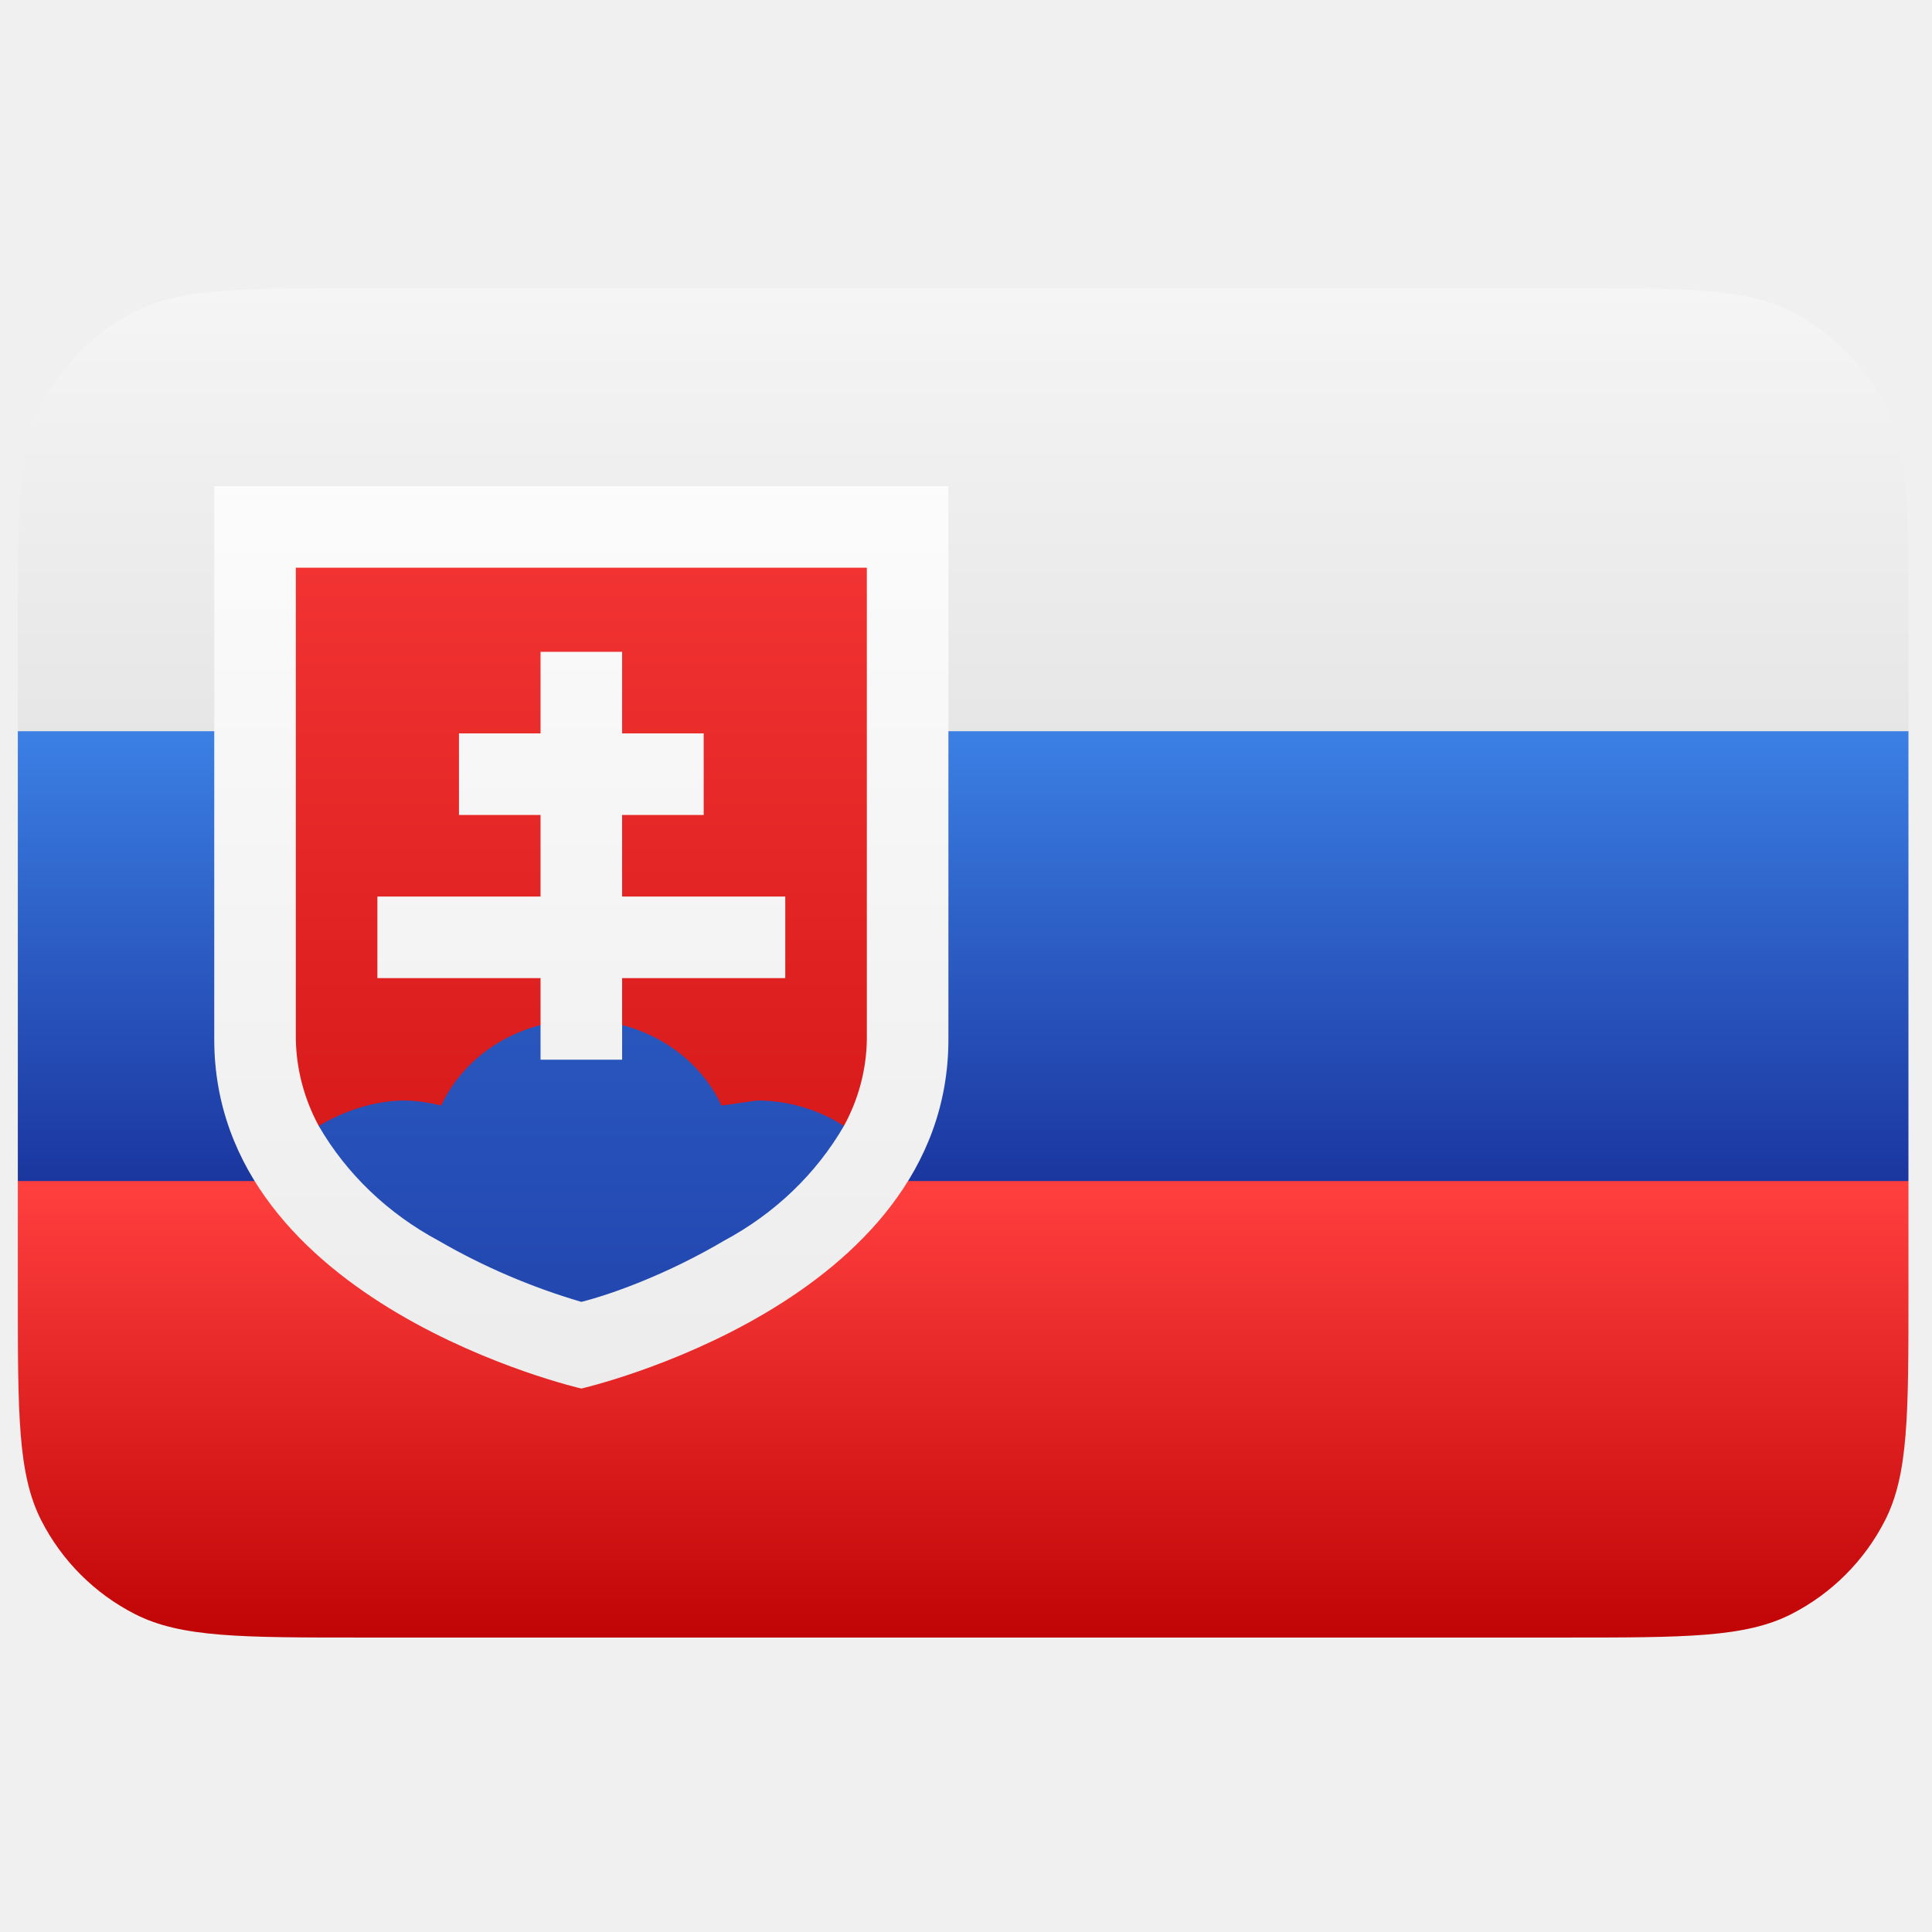
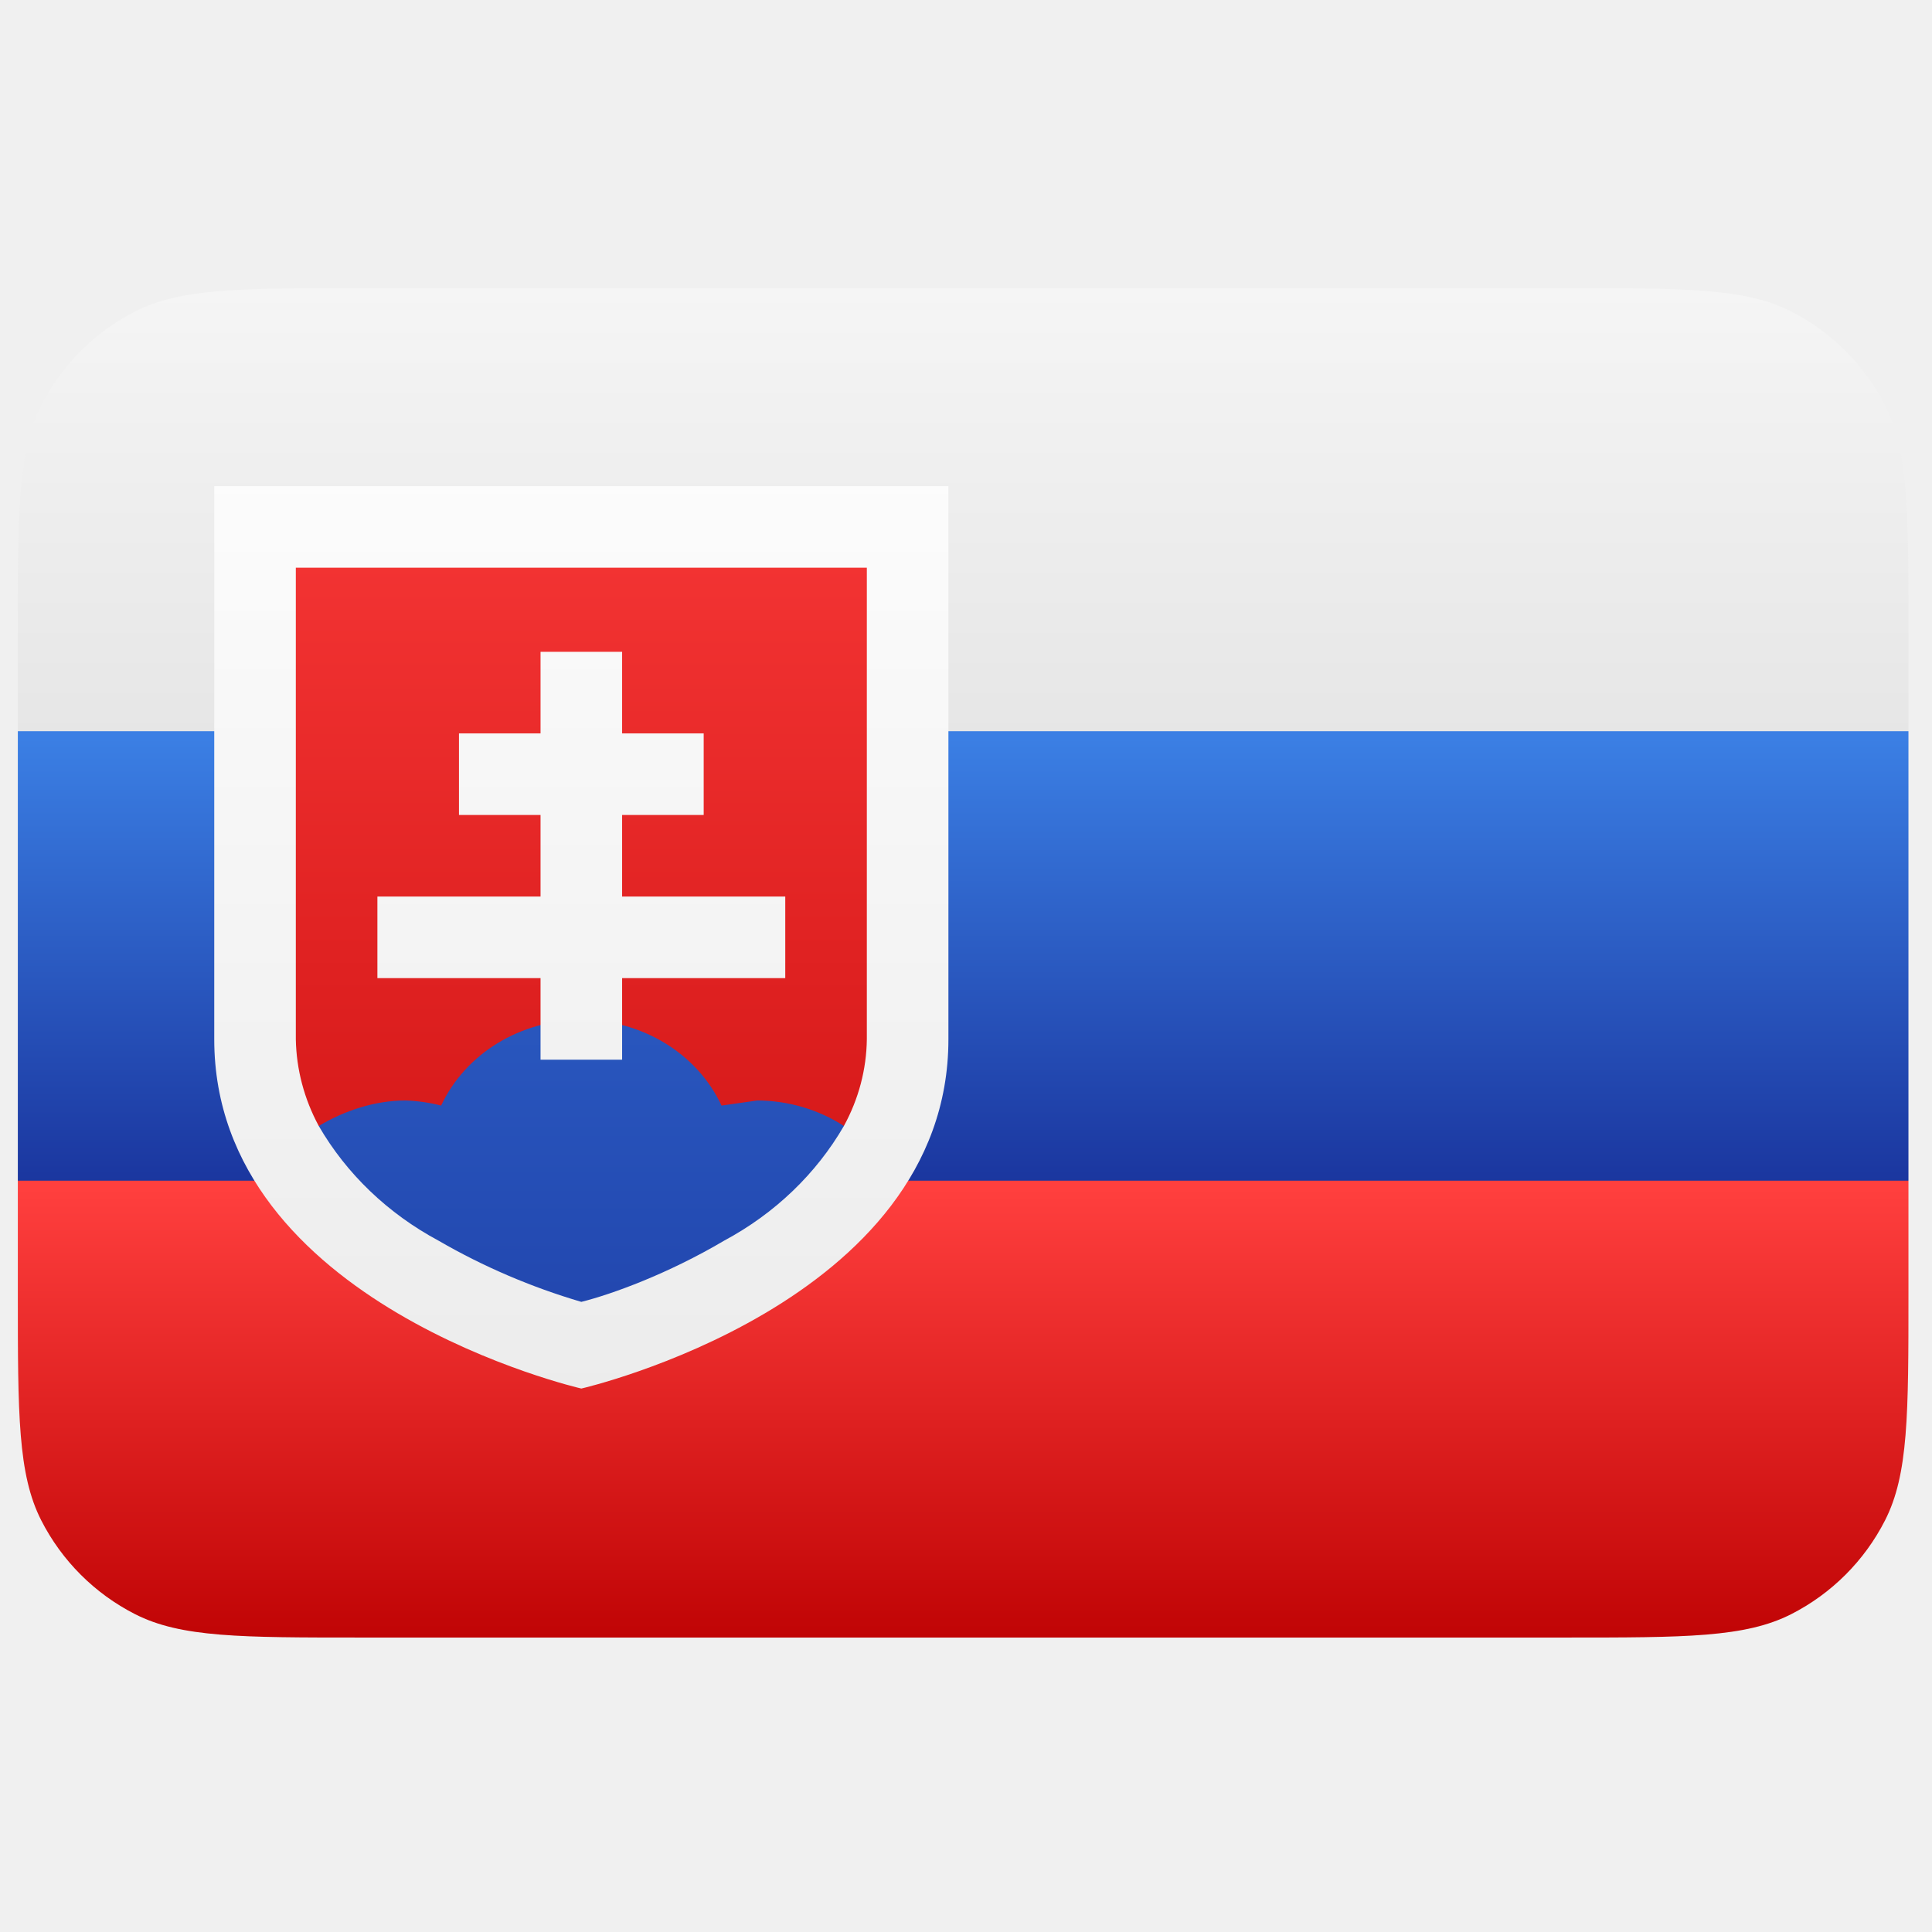
<svg xmlns="http://www.w3.org/2000/svg" viewBox="0 0 144 144" width="144" height="144">
  <defs>
    <mask id="sk-board" maskUnits="userSpaceOnUse" maskContentUnits="userSpaceOnUse" x="0" y="0" width="144" height="144" mask-type="alpha">
      <path d="M 116.645 21.474 c 8.961 0 13.441 0 16.864 1.744 a 16 16 0 0 1 6.992 6.992 c 1.744 3.423 1.744 7.903 1.744 16.864 L 142.245 96.453 c 0 8.961 0 13.441 -1.744 16.864 a 16 16 0 0 1 -6.992 6.992 c -3.423 1.744 -7.903 1.744 -16.864 1.744 L 26.929 122.053 c -8.961 0 -13.441 0 -16.864 -1.744 a 16 16 0 0 1 -6.992 -6.992 c -1.744 -3.423 -1.744 -7.903 -1.744 -16.864 L 1.329 47.075 c 0 -8.961 0 -13.441 1.744 -16.864 a 16 16 0 0 1 6.992 -6.992 c 3.423 -1.744 7.903 -1.744 16.864 -1.744 Z" fill="#FFFFFF" />
    </mask>
    <linearGradient id="sk-white" x1="72" y1="21.474" x2="72" y2="55.001" gradientUnits="userSpaceOnUse">
      <stop stop-color="#F5F5F5" />
      <stop offset="1" stop-color="#E6E6E6" />
    </linearGradient>
    <linearGradient id="sk-blue" x1="72" y1="55.001" x2="72" y2="88.527" gradientUnits="userSpaceOnUse">
      <stop stop-color="#3B7FE4" />
      <stop offset="1" stop-color="#1A359E" />
    </linearGradient>
    <linearGradient id="sk-red" x1="72" y1="88.527" x2="72" y2="122.053" gradientUnits="userSpaceOnUse">
      <stop stop-color="#FF3F3E" />
      <stop offset="1" stop-color="#C00405" />
    </linearGradient>
    <linearGradient id="sk-emblem-white" x1="72" y1="21.474" x2="72" y2="122.053" gradientUnits="userSpaceOnUse">
      <stop stop-color="#FFFFFF" />
      <stop offset="1" stop-color="#E8E8E8" />
    </linearGradient>
    <linearGradient id="sk-emblem-red" x1="72" y1="21.474" x2="72" y2="122.053" gradientUnits="userSpaceOnUse">
      <stop stop-color="#FF3F3E" />
      <stop offset="1" stop-color="#C00405" />
    </linearGradient>
    <linearGradient id="sk-emblem-blue" x1="72" y1="21.474" x2="72" y2="122.053" gradientUnits="userSpaceOnUse">
      <stop stop-color="#3B7FE4" />
      <stop offset="1" stop-color="#1A359E" />
    </linearGradient>
  </defs>
  <g mask="url(#sk-board)">
-     <path d="M 1.329 21.474 h 140.916 v 33.526 h -140.916 Z" fill="url(#sk-white)" stroke="url(#sk-white)" stroke_width="0.5" stroke-linejoin="round" />
-     <path d="M 1.329 55.001 h 140.916 v 33.526 h -140.916 Z" fill="url(#sk-blue)" stroke="url(#sk-blue)" stroke_width="0.5" stroke-linejoin="round" />
-     <path d="M 1.329 88.527 h 140.916 v 33.526 h -140.916 Z" fill="url(#sk-red)" stroke="url(#sk-red)" stroke_width="0.5" stroke-linejoin="round" />
+     <path d="M 1.329 21.474 h 140.916 v 33.8 h -140.916 Z" fill="url(#sk-white)" stroke="url(#sk-white)" stroke-width="0.6" stroke-linejoin="round" />
+     <path d="M 1.329 54.8 h 140.916 v 34.0 h -140.916 Z" fill="url(#sk-blue)" stroke="url(#sk-blue)" stroke-width="0.6" stroke-linejoin="round" />
+     <path d="M 1.329 88.3 h 140.916 v 33.753 h -140.916 Z" fill="url(#sk-red)" stroke="url(#sk-red)" stroke-width="0.6" stroke-linejoin="round" />
    <path d="M 15.969,36.234 l 0,41.23 c 0,19.76 27.36,26.03 27.36,26.03 s 27.36,-6.27 27.36,-26.03 L 70.689,36.234 z" fill="url(#sk-emblem-white)" />
    <path d="M 22.049,42.313 l 0,35.15 a 15.77,14.82 0 0,0 1.71,6.46 l 39.14,0 a 15.77,14.63 0 0,0 1.71,-6.46 L 64.609,42.313 z" fill="url(#sk-emblem-red)" />
    <path d="M 32.689,92.474 a 46.93,43.89 0 0,0 10.64,4.56 c 2.28,-0.57 6.46,-2.09 10.64,-4.56 a 23.37,21.85 0 0,0 8.93,-8.55 a 11.4,10.64 0 0,0 -6.46,-1.9 l -2.66,0.38 a 11.4,10.64 0 0,0 -20.9,0 a 11.4,10.64 0 0,0 -2.66,-0.38 c -2.28,0 -4.56,0.76 -6.46,1.9 a 23.37,21.85 0 0,0 8.93,8.55 z" fill="url(#sk-emblem-blue)" />
    <path d="M 58.529,66.823 l -12.16,0 l 0,-6.08 l 6.08,0 l 0,-6.08 l -6.08,0 l 0,-6.08 l -6.08,0 l 0,6.08 l -6.08,0 l 0,6.08 l 6.08,0 l 0,6.08 l -12.16,0 l 0,6.08 l 12.16,0 l 0,6.08 l 6.08,0 l 0,-6.08 l 12.16,0 z" fill="url(#sk-emblem-white)" />
  </g>
</svg>
